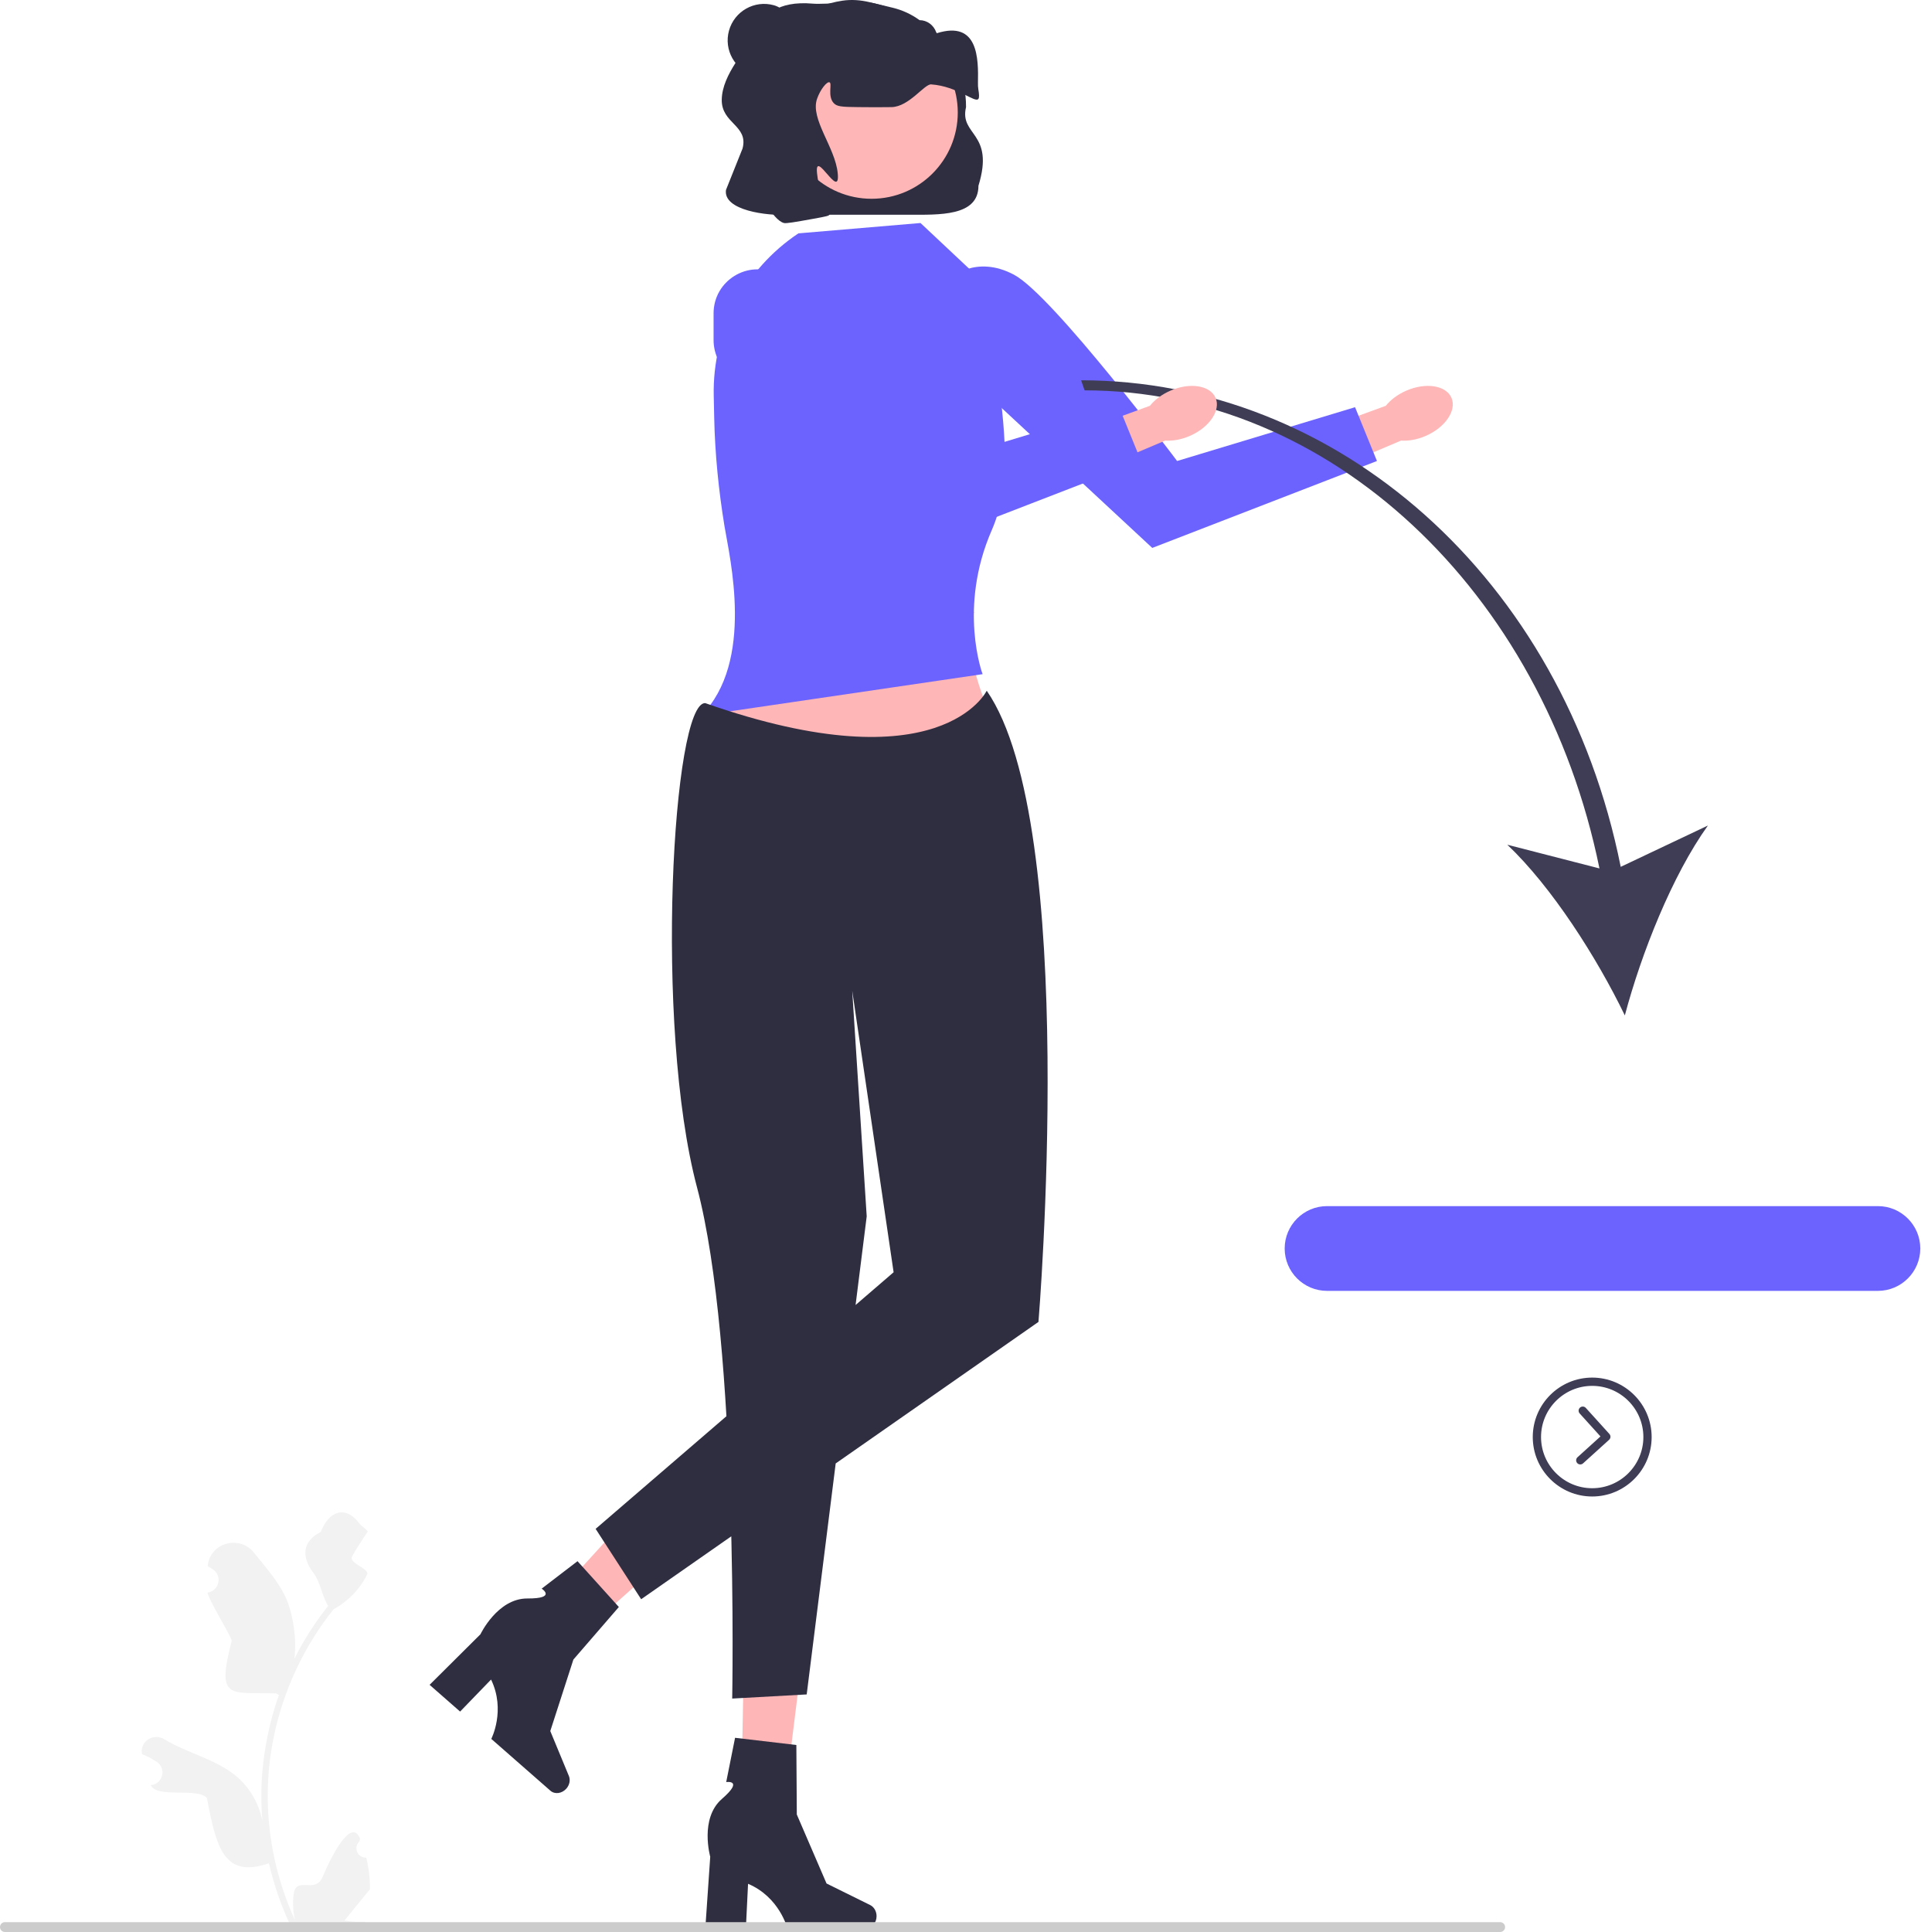
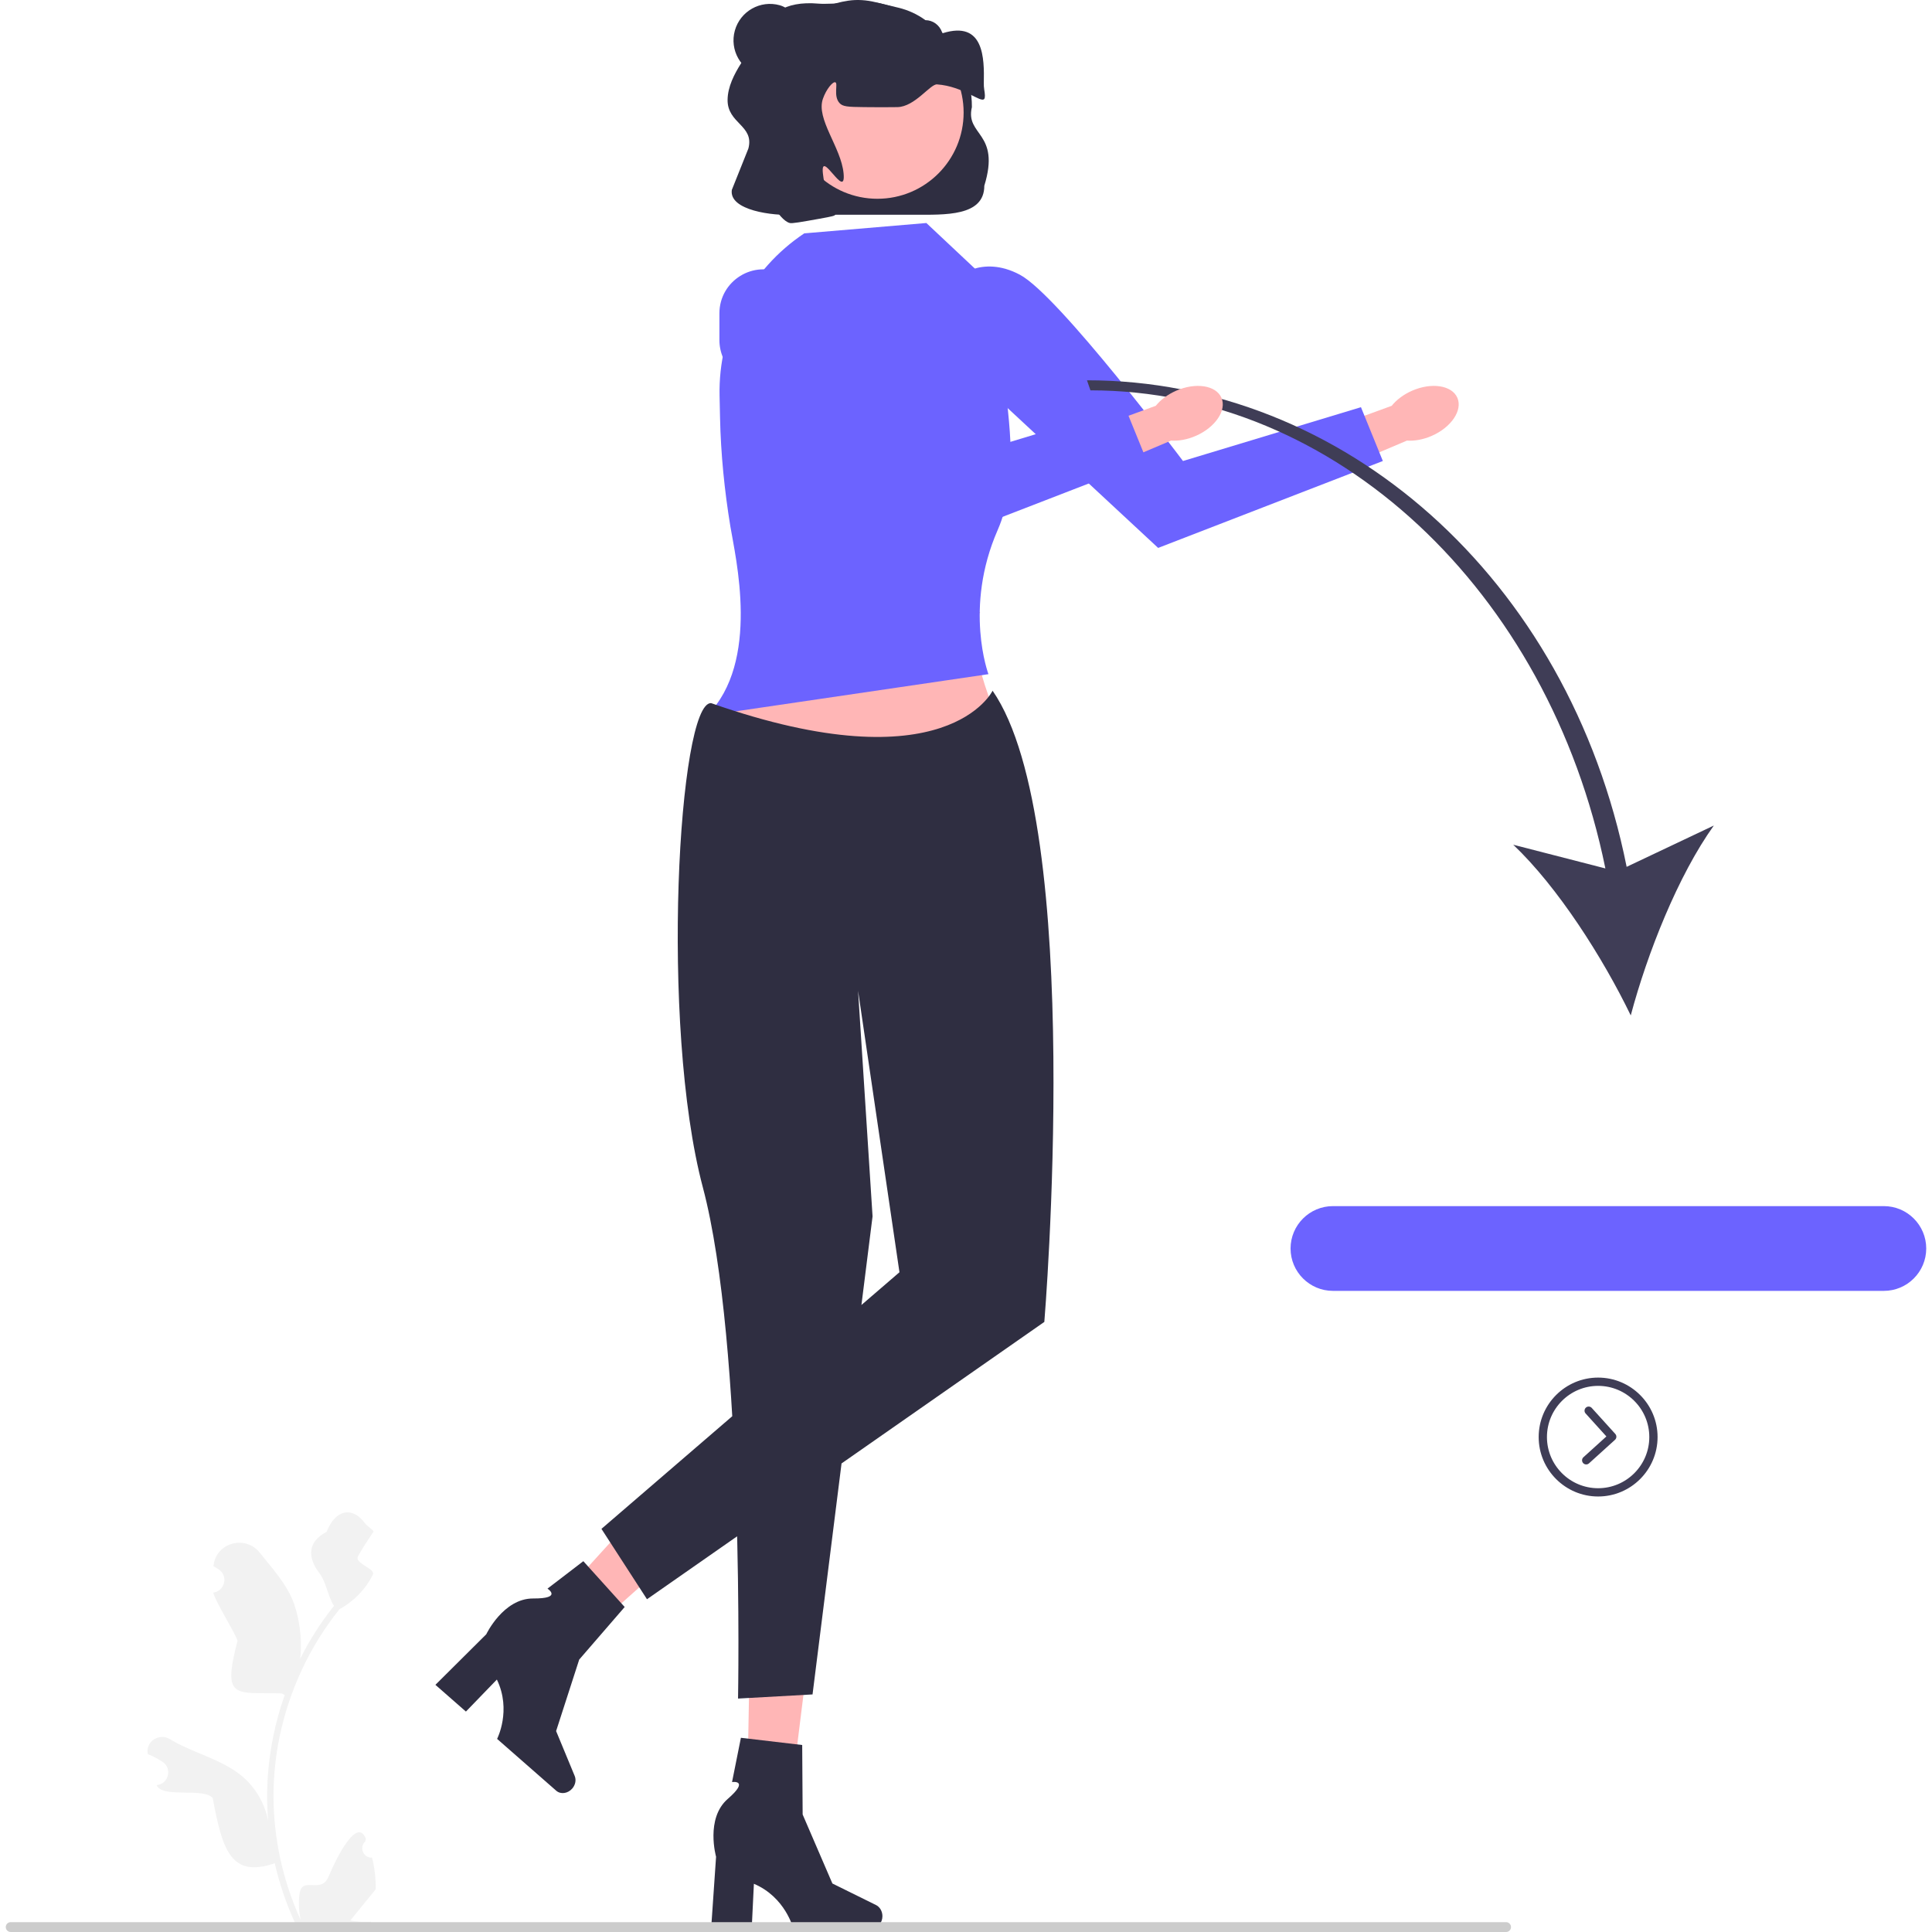
- <svg xmlns="http://www.w3.org/2000/svg" width="463.992" height="466.779" viewBox="0 0 463.992 466.779">
+ <svg xmlns="http://www.w3.org/2000/svg" width="400" height="400" viewBox="0 0 463.992 466.779">
  <path d="M88.498,448.81c-2.066,.129-3.208-2.437-1.645-3.933l.155-.618c-.02-.05-.041-.099-.062-.148-2.089-4.982-6.879,4.29-8.951,9.279-1.839,4.428-6.47-.373-7.046,4.309-.258,2.067-.142,4.172,.316,6.2-4.308-9.411-6.575-19.687-6.575-30.021,0-2.597,.142-5.193,.433-7.783,.239-2.119,.568-4.224,.995-6.31,2.306-11.277,7.299-22.018,14.5-30.99,3.462-1.892,6.349-4.851,8.093-8.397,.626-1.279-3.948-2.607-3.715-4.009-.394,.052,3.58-5.996,3.877-6.364-.549-.833-1.532-1.247-2.131-2.06-2.982-4.043-7.091-3.337-9.236,2.157-4.582,2.313-4.627,6.148-1.815,9.837,1.789,2.347,2.035,5.522,3.604,8.035-.162,.207-.329,.407-.491,.614-2.961,3.798-5.522,7.88-7.681,12.169,.61-4.766-.291-10.508-1.826-14.21-1.748-4.217-5.025-7.769-7.91-11.415-3.466-4.379-10.573-2.468-11.184,3.083-.006,.054-.012,.107-.017,.161,.429,.242,.848,.499,1.259,.77,2.339,1.547,1.531,5.174-1.241,5.602l-.063,.01c.155,1.544,5.469,10.107,5.857,11.612-3.702,14.316-.759,12.497,10.652,12.732,.252,.129,.497,.258,.749,.381-1.156,3.255-2.08,6.594-2.764,9.979-.614,2.99-1.04,6.013-1.279,9.049-.297,3.83-.271,7.68,.052,11.503l-.019-.136c-.82-4.211-3.107-8.145-6.427-10.87-4.946-4.063-11.933-5.559-17.268-8.824-2.568-1.572-5.859,.459-5.411,3.437l.022,.143c.794,.323,1.569,.698,2.319,1.117,.429,.242,.848,.499,1.259,.77,2.339,1.547,1.531,5.174-1.241,5.602l-.063,.01c-.045,.006-.084,.013-.129,.019,1.363,3.236,11.173,.499,13.55,3.089,2.315,12.497,4.345,19.423,14.979,15.784h.006c1.163,5.064,2.861,10.011,5.044,14.726h18.02c.065-.2,.123-.407,.181-.607-1.666,.103-3.346,.006-4.986-.297,1.337-1.641,2.674-3.294,4.011-4.935,.032-.032,.058-.065,.084-.097,.678-.84,1.363-1.673,2.041-2.512l0-.001c.042-2.578-.267-5.147-.879-7.64l-.001-0Z" fill="#f2f2f2" />
  <path d="M233.42,25.88c-1.656,6.973,7,6,3,19,0,7.462-9.538,7-17,7h-29c-5.017,.317-15.737-1.027-15-6l4-10c1.481-5.62-5.12-5.995-5.025-11.806,.102-6.229,6.088-12.039,8.025-16.194,1.926-4.132,5.306-7.76,14-7,2.976,.26,12.023-.754,14.928-.056h0c5.21,1.252,10.122,3.521,14.452,6.676h0c2.28,2.27,4.13,4.96,5.44,7.95,1.23,2.8,1.98,5.87,2.15,9.09v.03c.02,.44,.03,.87,.03,1.31Z" fill="#2f2e41" />
  <g>
    <polygon points="178.966 442.986 188.537 443.211 193.872 400.214 179.748 399.88 178.966 442.986" fill="#ffb6b6" />
    <path d="M211.802,462.953h0c0,1.617-1.147,2.927-2.563,2.927h-18.997s-1.869-7.515-9.491-10.749l-.526,10.749h-9.8l1.187-17.283s-2.621-9.247,2.823-13.973c5.444-4.727,1.035-4.069,1.035-4.069l2.142-10.697,14.809,1.741,.109,16.792,7.186,16.668,10.541,5.207c.938,.463,1.546,1.519,1.546,2.687l0,0Z" fill="#2f2e41" />
  </g>
  <g>
    <polygon points="125.318 395.474 132.366 401.952 164.717 373.131 154.316 363.571 125.318 395.474" fill="#ffb6b6" />
    <path d="M136.852,432.132h0c-1.066,1.216-2.792,1.445-3.857,.513l-14.287-12.521s3.547-6.884-.054-14.339l-7.48,7.737-7.37-6.459,12.284-12.216s4.123-8.682,11.333-8.648c7.21,.034,3.46-2.378,3.46-2.378l8.661-6.633,9.989,11.07-10.985,12.7-5.581,17.272,4.496,10.863c.4,.967,.161,2.161-.609,3.039l0,0Z" fill="#2f2e41" />
  </g>
  <path d="M180.42,145.88s2,15-10,27l41,16,30-11s-11-23-6-30l-55-2Z" fill="#ffb6b6" />
  <path d="M222.42,53.88l-29.5,2.5h-0c-13.079,8.72-20.797,23.517-20.463,39.233l.112,5.262c.188,8.829,1.071,17.624,2.502,26.338,1.207,7.353,7.349,32.667-5.651,45.667l68-10s-6-16,2.218-34.796c5.167-11.817,2.799-25.642,1.435-38.467l-2.153-20.237-16.5-15.5Z" fill="#6c63ff" />
  <g>
    <path d="M339.754,94.405c-2.07,.908-3.763,2.208-4.902,3.636l-20.266,7.405,3.806,9.54,20.148-8.539c1.822,.129,3.925-.237,5.995-1.145,4.729-2.074,7.492-6.196,6.172-9.205-1.32-3.009-6.224-3.767-10.953-1.693h-0Z" fill="#ffb6b6" />
    <path d="M229.42,67.38s6.205-6,15.602-1,39.398,45,39.398,45l43-13,5.287,13-54.287,21-49-45.524v-19.476Z" fill="#6c63ff" />
  </g>
  <circle cx="210.591" cy="27.193" r="20.831" fill="#ffb6b6" />
  <path d="M236.42,23.88c-.79,1.14-4.984-3.031-11.424-3.491-1.64-.12-5.336,5.411-9.576,5.491-2.81,.05-4.54,.03-8,0-4.09-.04-5.21-.12-6-1-1.53-1.71-.27-4.75-1-5-.61-.21-2.19,1.67-3,4-1.7,4.89,4.4,11.7,5,18,.64,6.79-5.66-6.22-5,0,.74,7,3.39,6.47,3.36,9-.01,.38-.12,.71-.36,1-.21,.26-.42,.36-4,1-4.28,.77-6.43,1.15-7,1-1.47-.38-2.96-2.49-4-4-1.72-2.47-.5,.02,0-3,.48-2.92,1.98-3.3,2-6,.02-3.4-2.35-4.43-4-8-3.05-6.6-.07-14.24,1-17,.514-1.324,1.446-2.999,3.08-5.767,1.311-2.222,3.052-4.179,5.175-5.646,3.182-2.198,6.877-3.704,10.872-4.301,2.188-.327,4.42-.155,6.571,.362l5.573,1.339c2.343,.563,4.551,1.583,6.498,3.002h0c1.815,.006,3.389,1.179,4.011,2.884,.065,.178,.124,.282,.173,.267,10.046-3.14,10.039,6.161,9.929,11.971-.011,.595,.01,1.121,.087,1.548v.03c.2,1.15,.25,1.99,.03,2.31Z" fill="#2f2e41" />
  <path d="M238.42,166.88s-11,23-68,3c-7.858-.457-12.423,77.743-2,117,10.125,38.138,8.5,123.5,8.5,123.5l18-1,14.5-115.5-3.5-54.5,10,68-72,62,11,17,96-67s10-120-12.5-152.5Z" fill="#2f2e41" />
  <path d="M0,465.589c0,.66,.53,1.19,1.19,1.19H362.48c.66,0,1.19-.53,1.19-1.19,0-.66-.53-1.19-1.19-1.19H1.19c-.66,0-1.19,.53-1.19,1.19Z" fill="#ccc" />
  <g>
    <path d="M391.609,209.432l21.066-9.979c-8.64,12.058-16.085,30.89-20.071,45.876-6.749-13.959-17.628-31.039-28.396-41.241l22.264,5.728c-13.719-67.237-65.32-115.507-124.411-115.507l-.836-2.429c61.722,0,116.377,47.6,130.385,117.552Z" fill="#3f3d56" />
    <path d="M320.651,311.88h133.102c5.646,0,10.239-4.593,10.239-10.239,0-5.646-4.593-10.239-10.239-10.239h-133.102c-5.646,0-10.239,4.593-10.239,10.239,0,5.646,4.593,10.239,10.239,10.239Z" fill="#6c63ff" />
  </g>
  <g>
    <path d="M282.754,94.405c-2.07,.908-3.763,2.208-4.902,3.636l-20.266,7.405,3.806,9.54,20.148-8.539c1.822,.129,3.925-.237,5.995-1.145,4.729-2.074,7.492-6.196,6.172-9.205-1.32-3.009-6.224-3.767-10.953-1.693h-0Z" fill="#ffb6b6" />
    <path d="M172.42,75.699c0-7.871,8.316-13.054,15.321-9.465,.093,.048,.187,.097,.281,.147,9.398,5,39.398,45,39.398,45l43-13,5.287,13-54.287,21-45.559-42.327c-2.194-2.038-3.441-4.898-3.441-7.893v-6.462Z" fill="#6c63ff" />
  </g>
  <g>
    <path d="M384.719,361.559c-7.92,0-14.363-6.443-14.363-14.364,0-7.92,6.443-14.363,14.363-14.363,7.92,0,14.364,6.443,14.364,14.363,0,7.92-6.443,14.364-14.364,14.364Zm0-26.727c-6.817,0-12.363,5.546-12.363,12.363,0,6.817,5.546,12.364,12.363,12.364,6.817,0,12.364-5.546,12.364-12.364,0-6.817-5.546-12.363-12.364-12.363Z" fill="#3f3d56" />
    <path d="M381.84,353.815c-.272,0-.544-.111-.741-.329-.371-.41-.34-1.042,.07-1.413l5.549-5.024-5.023-5.549c-.371-.409-.339-1.042,.07-1.412s1.042-.339,1.412,.07l5.694,6.29c.371,.409,.34,1.042-.07,1.412l-6.29,5.695c-.191,.173-.432,.259-.671,.259Z" fill="#3f3d56" />
  </g>
  <path d="M182.268,18.234c-4.685-1.305-7.426-6.161-6.121-10.846,1.305-4.685,6.161-7.426,10.846-6.121,4.685,1.305,8.104,9.348,3.293,10.058-5.72,.845-3.333,8.213-8.018,6.908Z" fill="#2f2e41" />
</svg>
